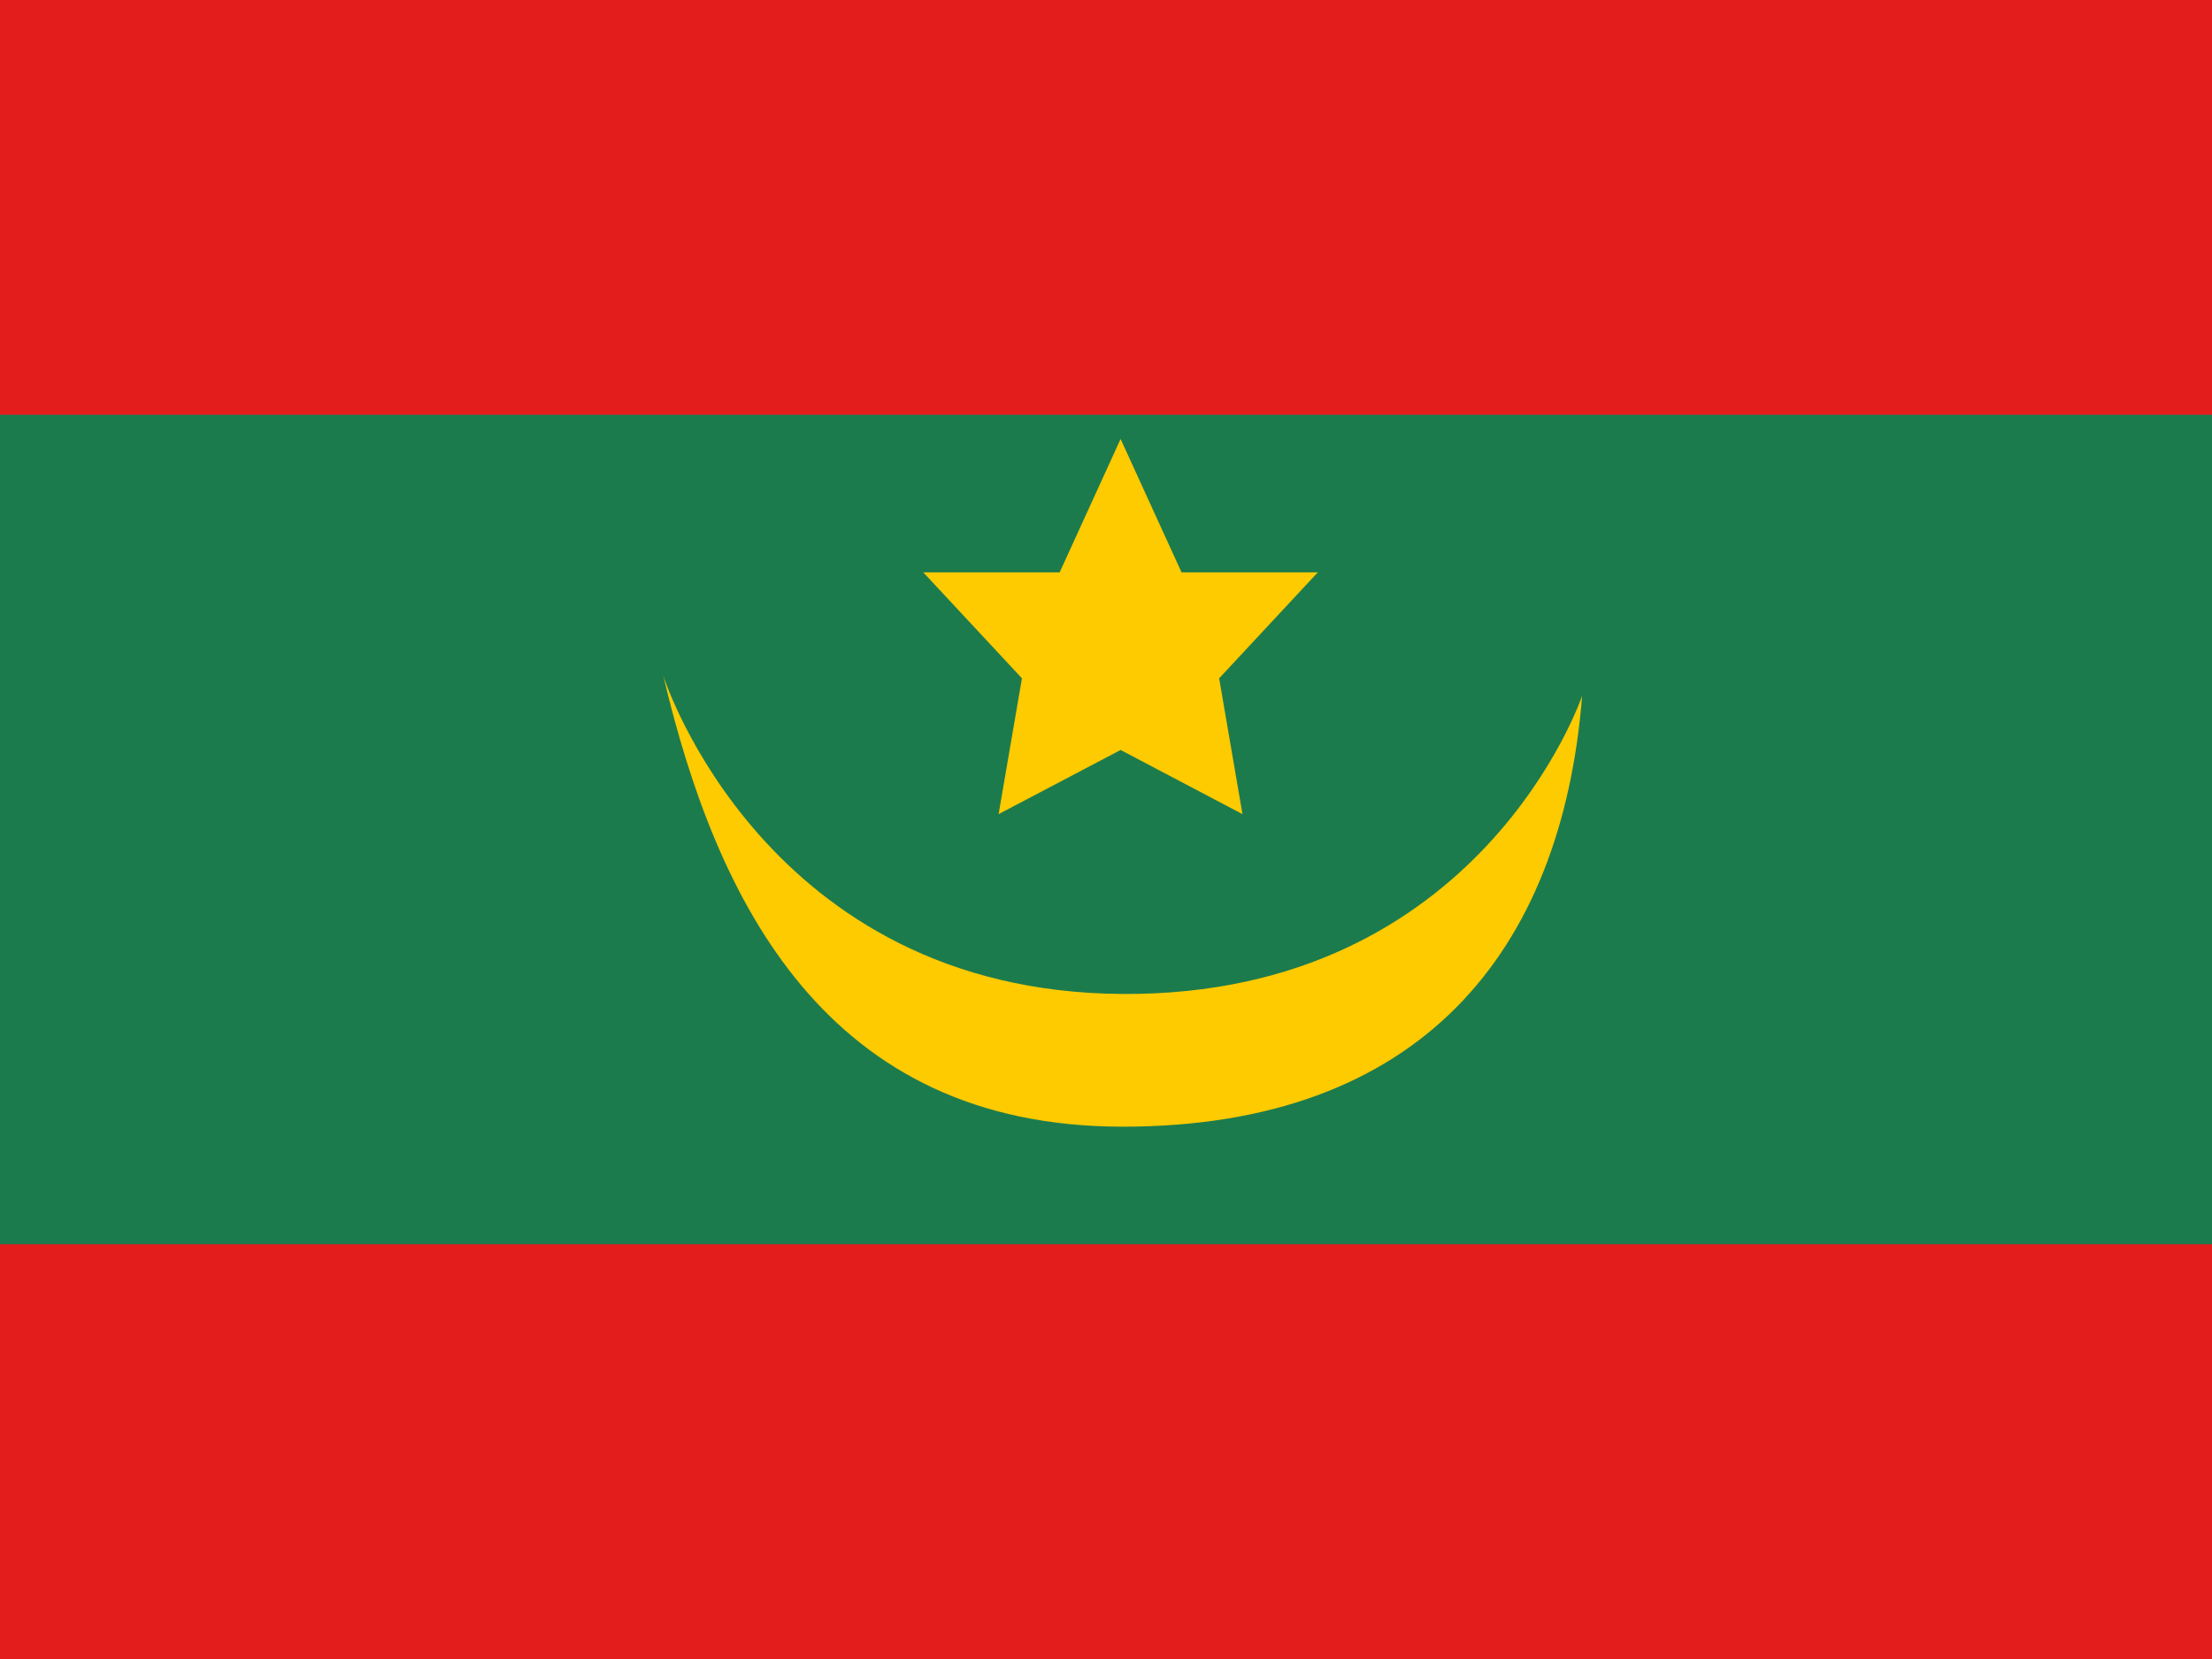
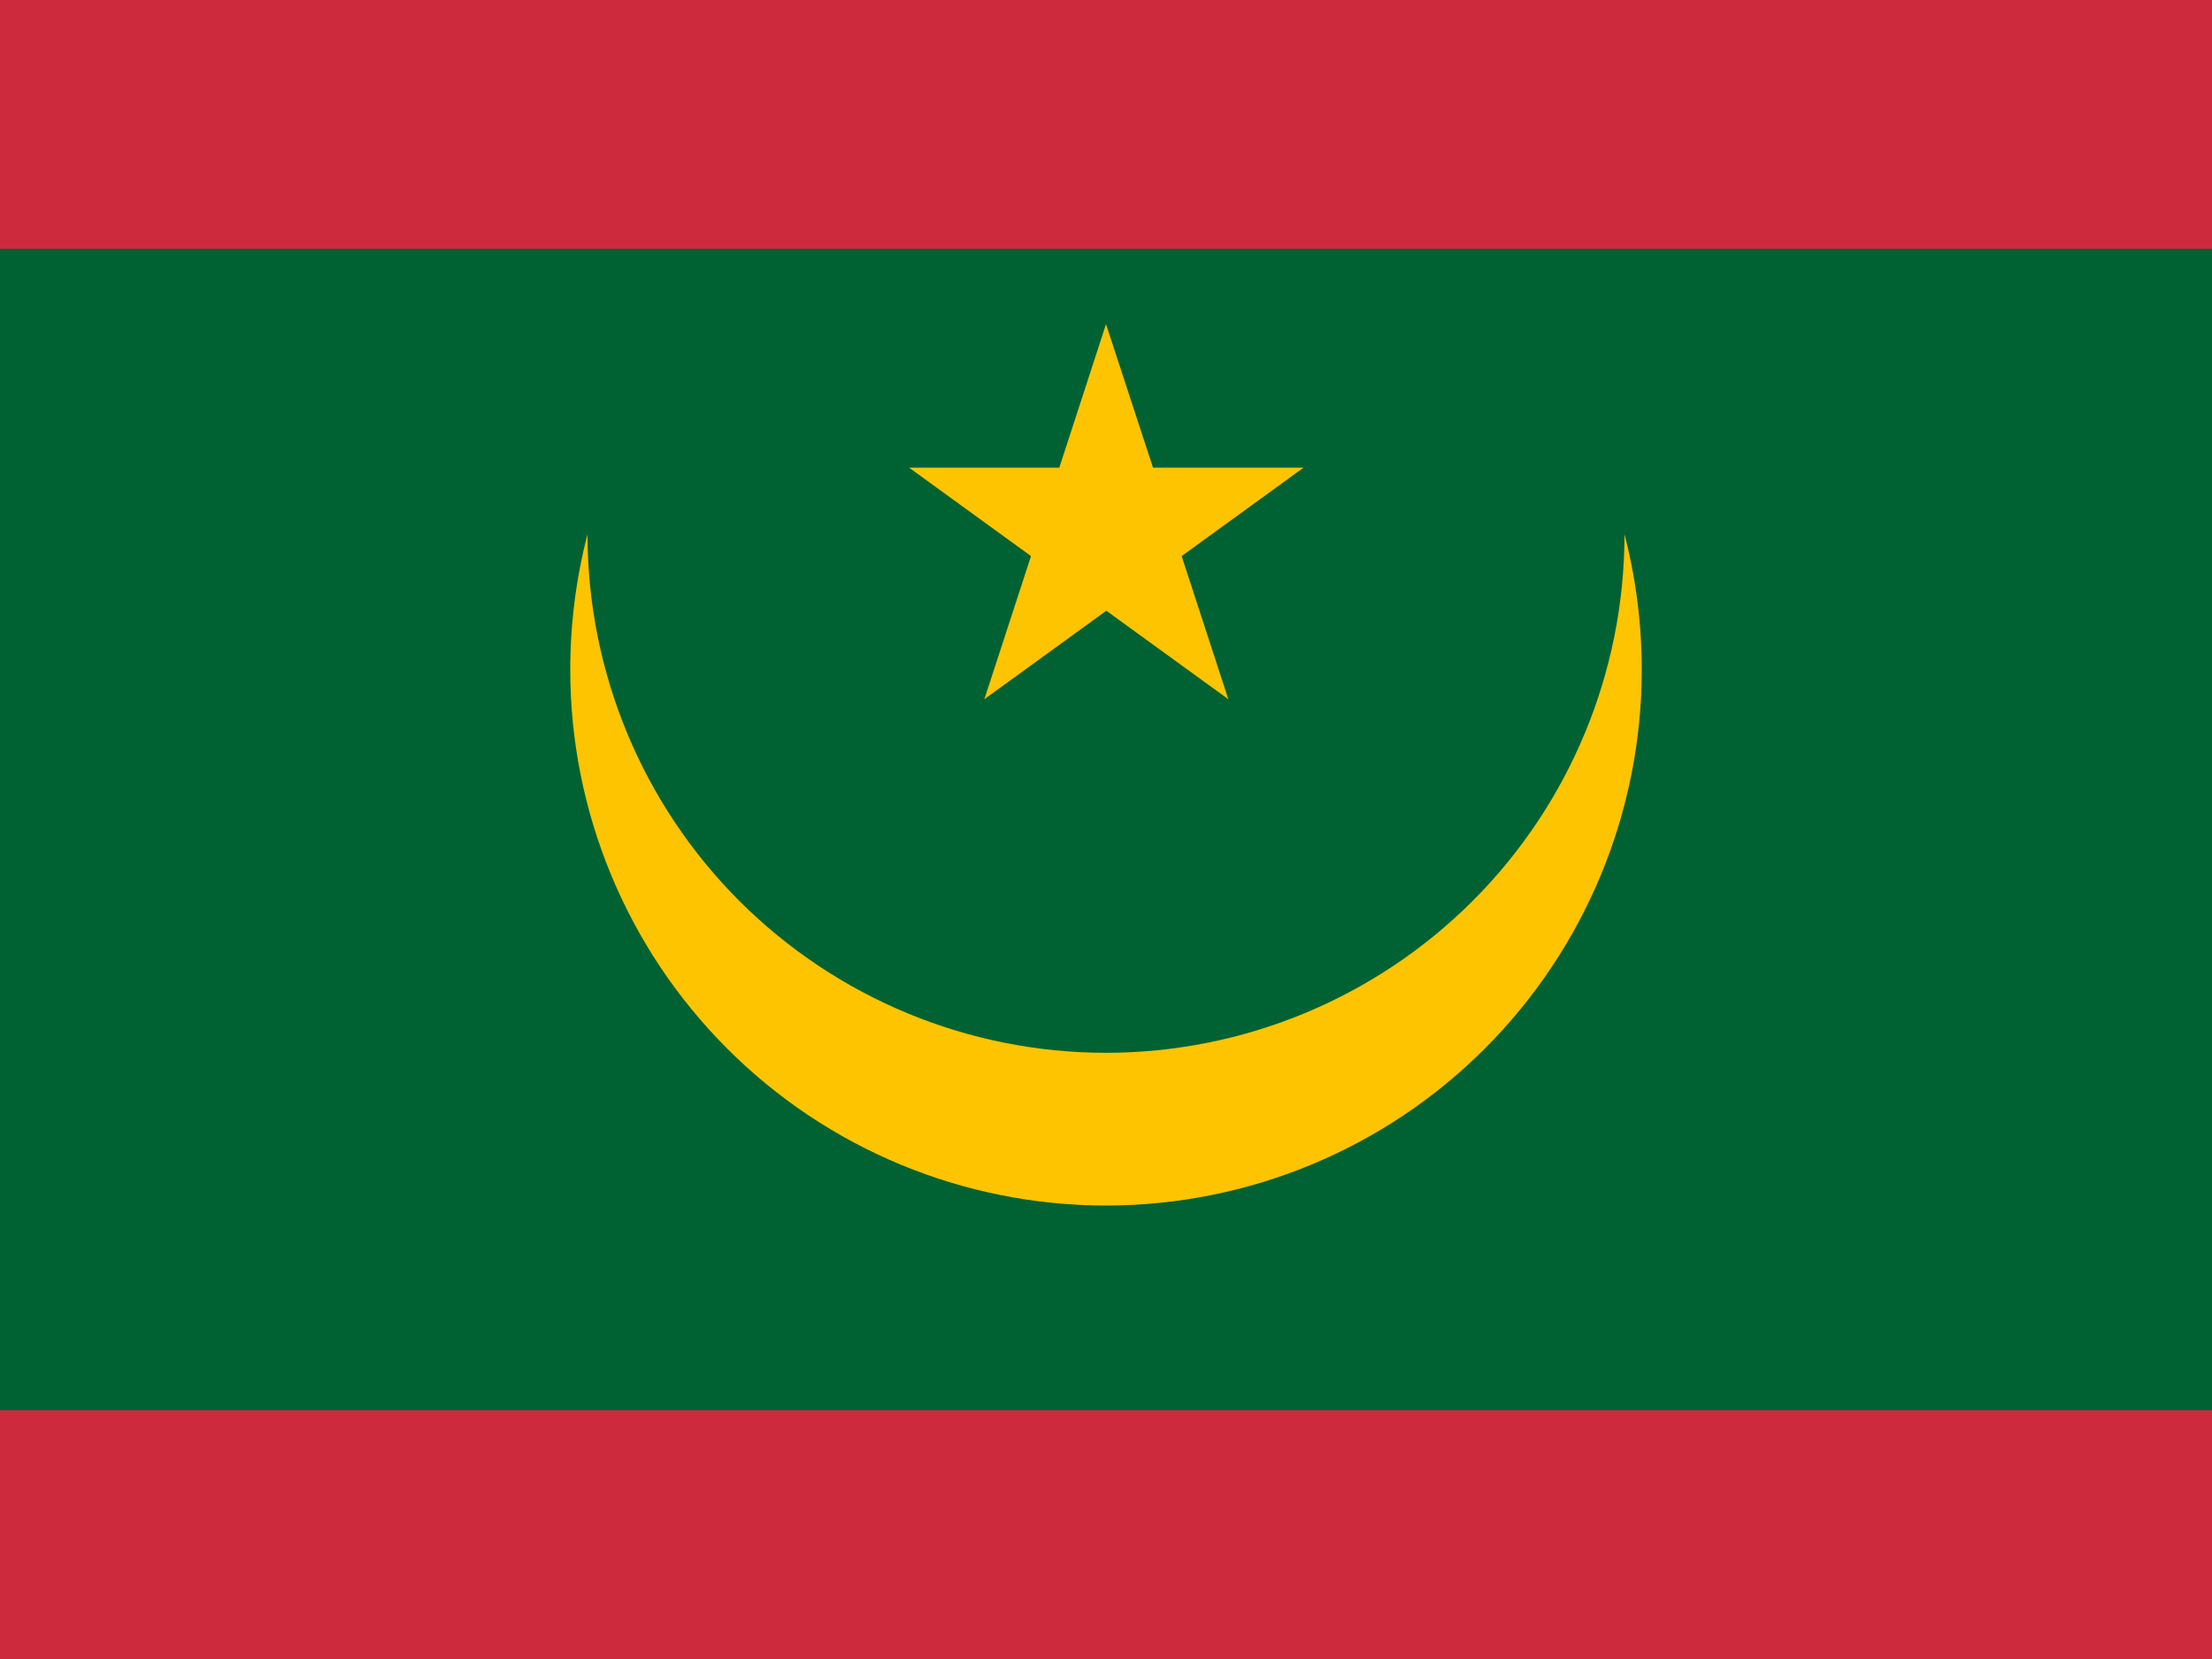
<svg xmlns="http://www.w3.org/2000/svg" width="20" height="15" viewBox="0 0 20 15" fill="none">
-   <mask id="mask0_1825_43509" style="mask-type:luminance" maskUnits="userSpaceOnUse" x="0" y="0" width="20" height="15">
-     <rect width="20" height="15" fill="white" />
-   </mask>
-   <g mask="url(#mask0_1825_43509)">
-     <path fill-rule="evenodd" clip-rule="evenodd" d="M0 0V15H20V0H0Z" fill="#1C7B4D" />
-     <mask id="mask1_1825_43509" style="mask-type:luminance" maskUnits="userSpaceOnUse" x="0" y="0" width="20" height="15">
-       <path fill-rule="evenodd" clip-rule="evenodd" d="M0 0V15H20V0H0Z" fill="white" />
-     </mask>
-     <g mask="url(#mask1_1825_43509)">
-       <path fill-rule="evenodd" clip-rule="evenodd" d="M0 0V3.75H20V0H0Z" fill="#E31D1C" />
-       <path fill-rule="evenodd" clip-rule="evenodd" d="M0 11.25V15H20V11.25H0Z" fill="#E31D1C" />
-       <path fill-rule="evenodd" clip-rule="evenodd" d="M10.151 8.987C13.392 9.005 14.305 6.291 14.305 6.291C14.121 8.612 12.837 10.187 10.151 10.187C7.465 10.187 6.479 8.147 5.998 6.113C5.998 6.113 6.91 8.969 10.151 8.987Z" fill="#FECA00" />
-       <path fill-rule="evenodd" clip-rule="evenodd" d="M11.023 6.133L11.234 7.361L10.132 6.781L9.029 7.361L9.24 6.133L8.348 5.175L9.581 5.175L10.132 3.969L10.683 5.175L11.915 5.175L11.023 6.133Z" fill="#FECA00" />
-     </g>
+   <g clip-path="url(#clip0_14_380)">
+     <path d="M0 0H20V15H0V0Z" fill="#CD2A3E" />
+     <path d="M0 2.25H20V12.75H0V2.25Z" fill="#006233" />
+     <path d="M14.688 4.831C14.688 6.074 14.194 7.267 13.315 8.146C12.435 9.025 11.243 9.519 10 9.519C8.757 9.519 7.565 9.025 6.685 8.146C5.806 7.267 5.312 6.074 5.312 4.831C5.208 5.231 5.156 5.643 5.156 6.056C5.156 7.341 5.667 8.573 6.575 9.481C7.483 10.39 8.715 10.9 10 10.9C11.285 10.9 12.517 10.39 13.425 9.481C14.333 8.573 14.844 7.341 14.844 6.056C14.844 5.643 14.792 5.231 14.688 4.831Z" fill="#FFC400" />
+     <path d="M10 2.931L9.578 4.228H8.219L9.322 5.028L8.9 6.322L10.003 5.522L11.106 6.322L10.684 5.028L11.787 4.228H10.425L10 2.931Z" fill="#FFC400" />
  </g>
+   <defs>
+     <clipPath id="clip0_14_380">
+       <rect width="20" height="15" fill="white" />
+     </clipPath>
+   </defs>
</svg>
